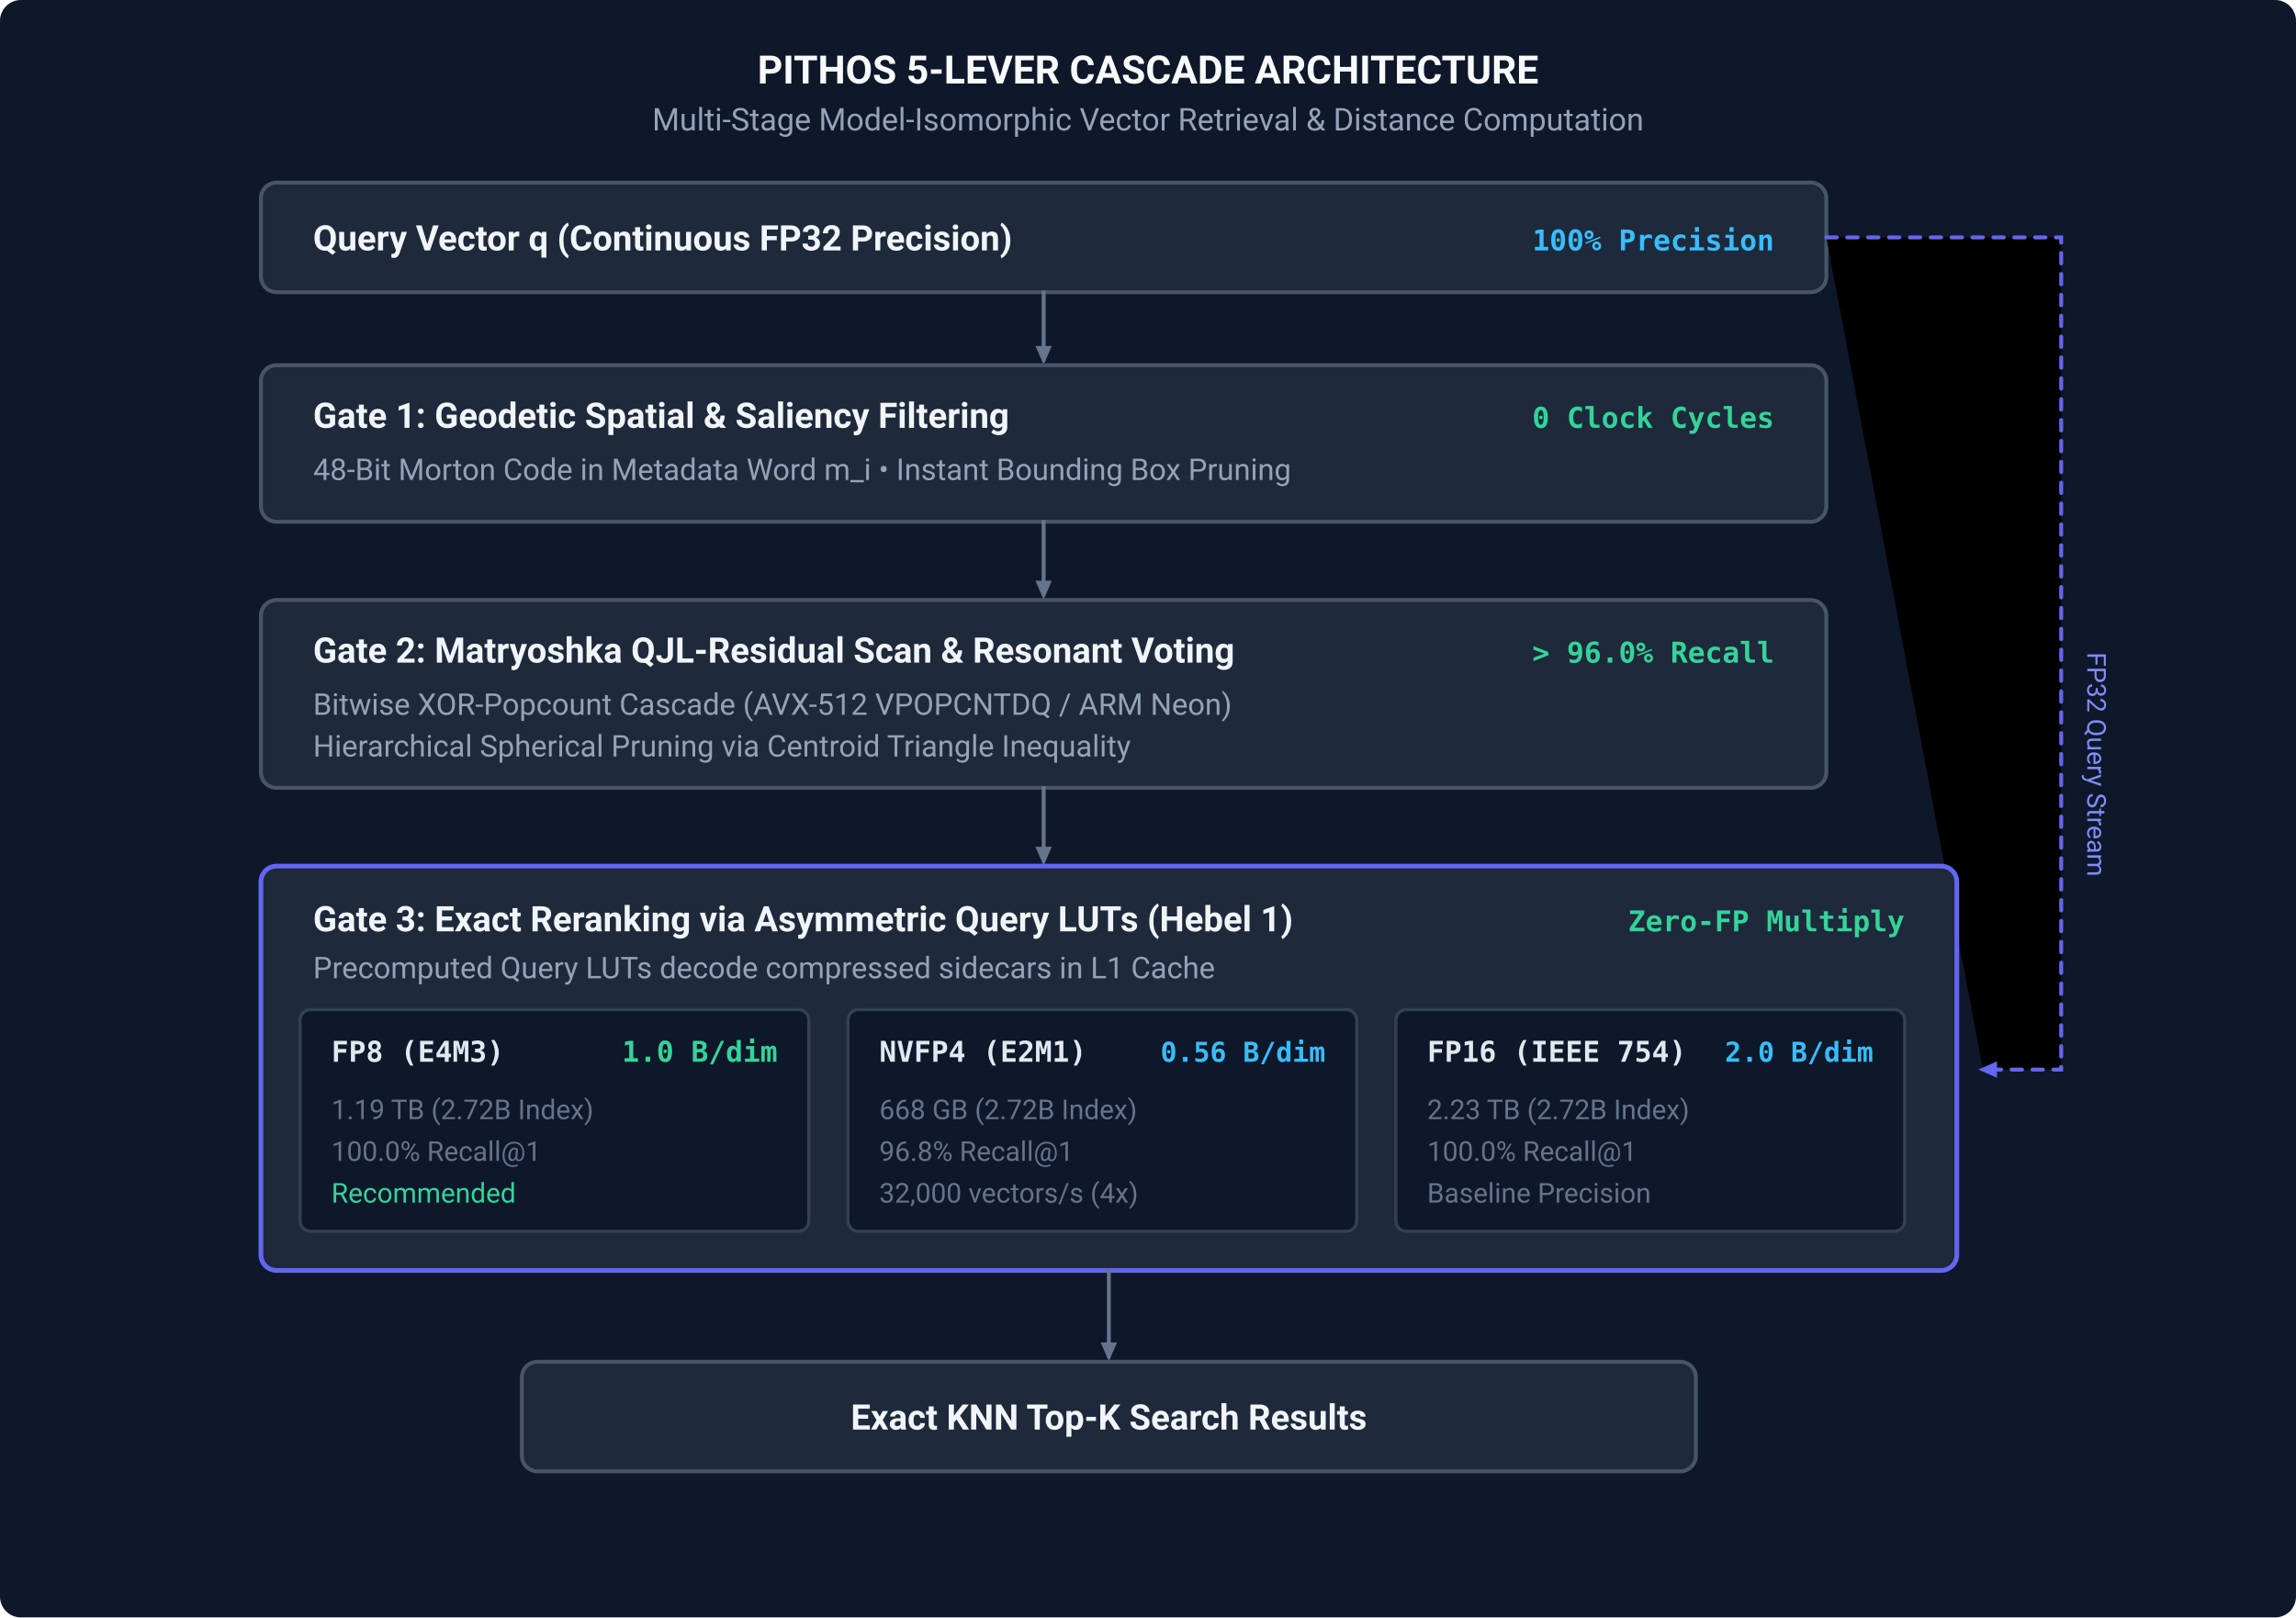
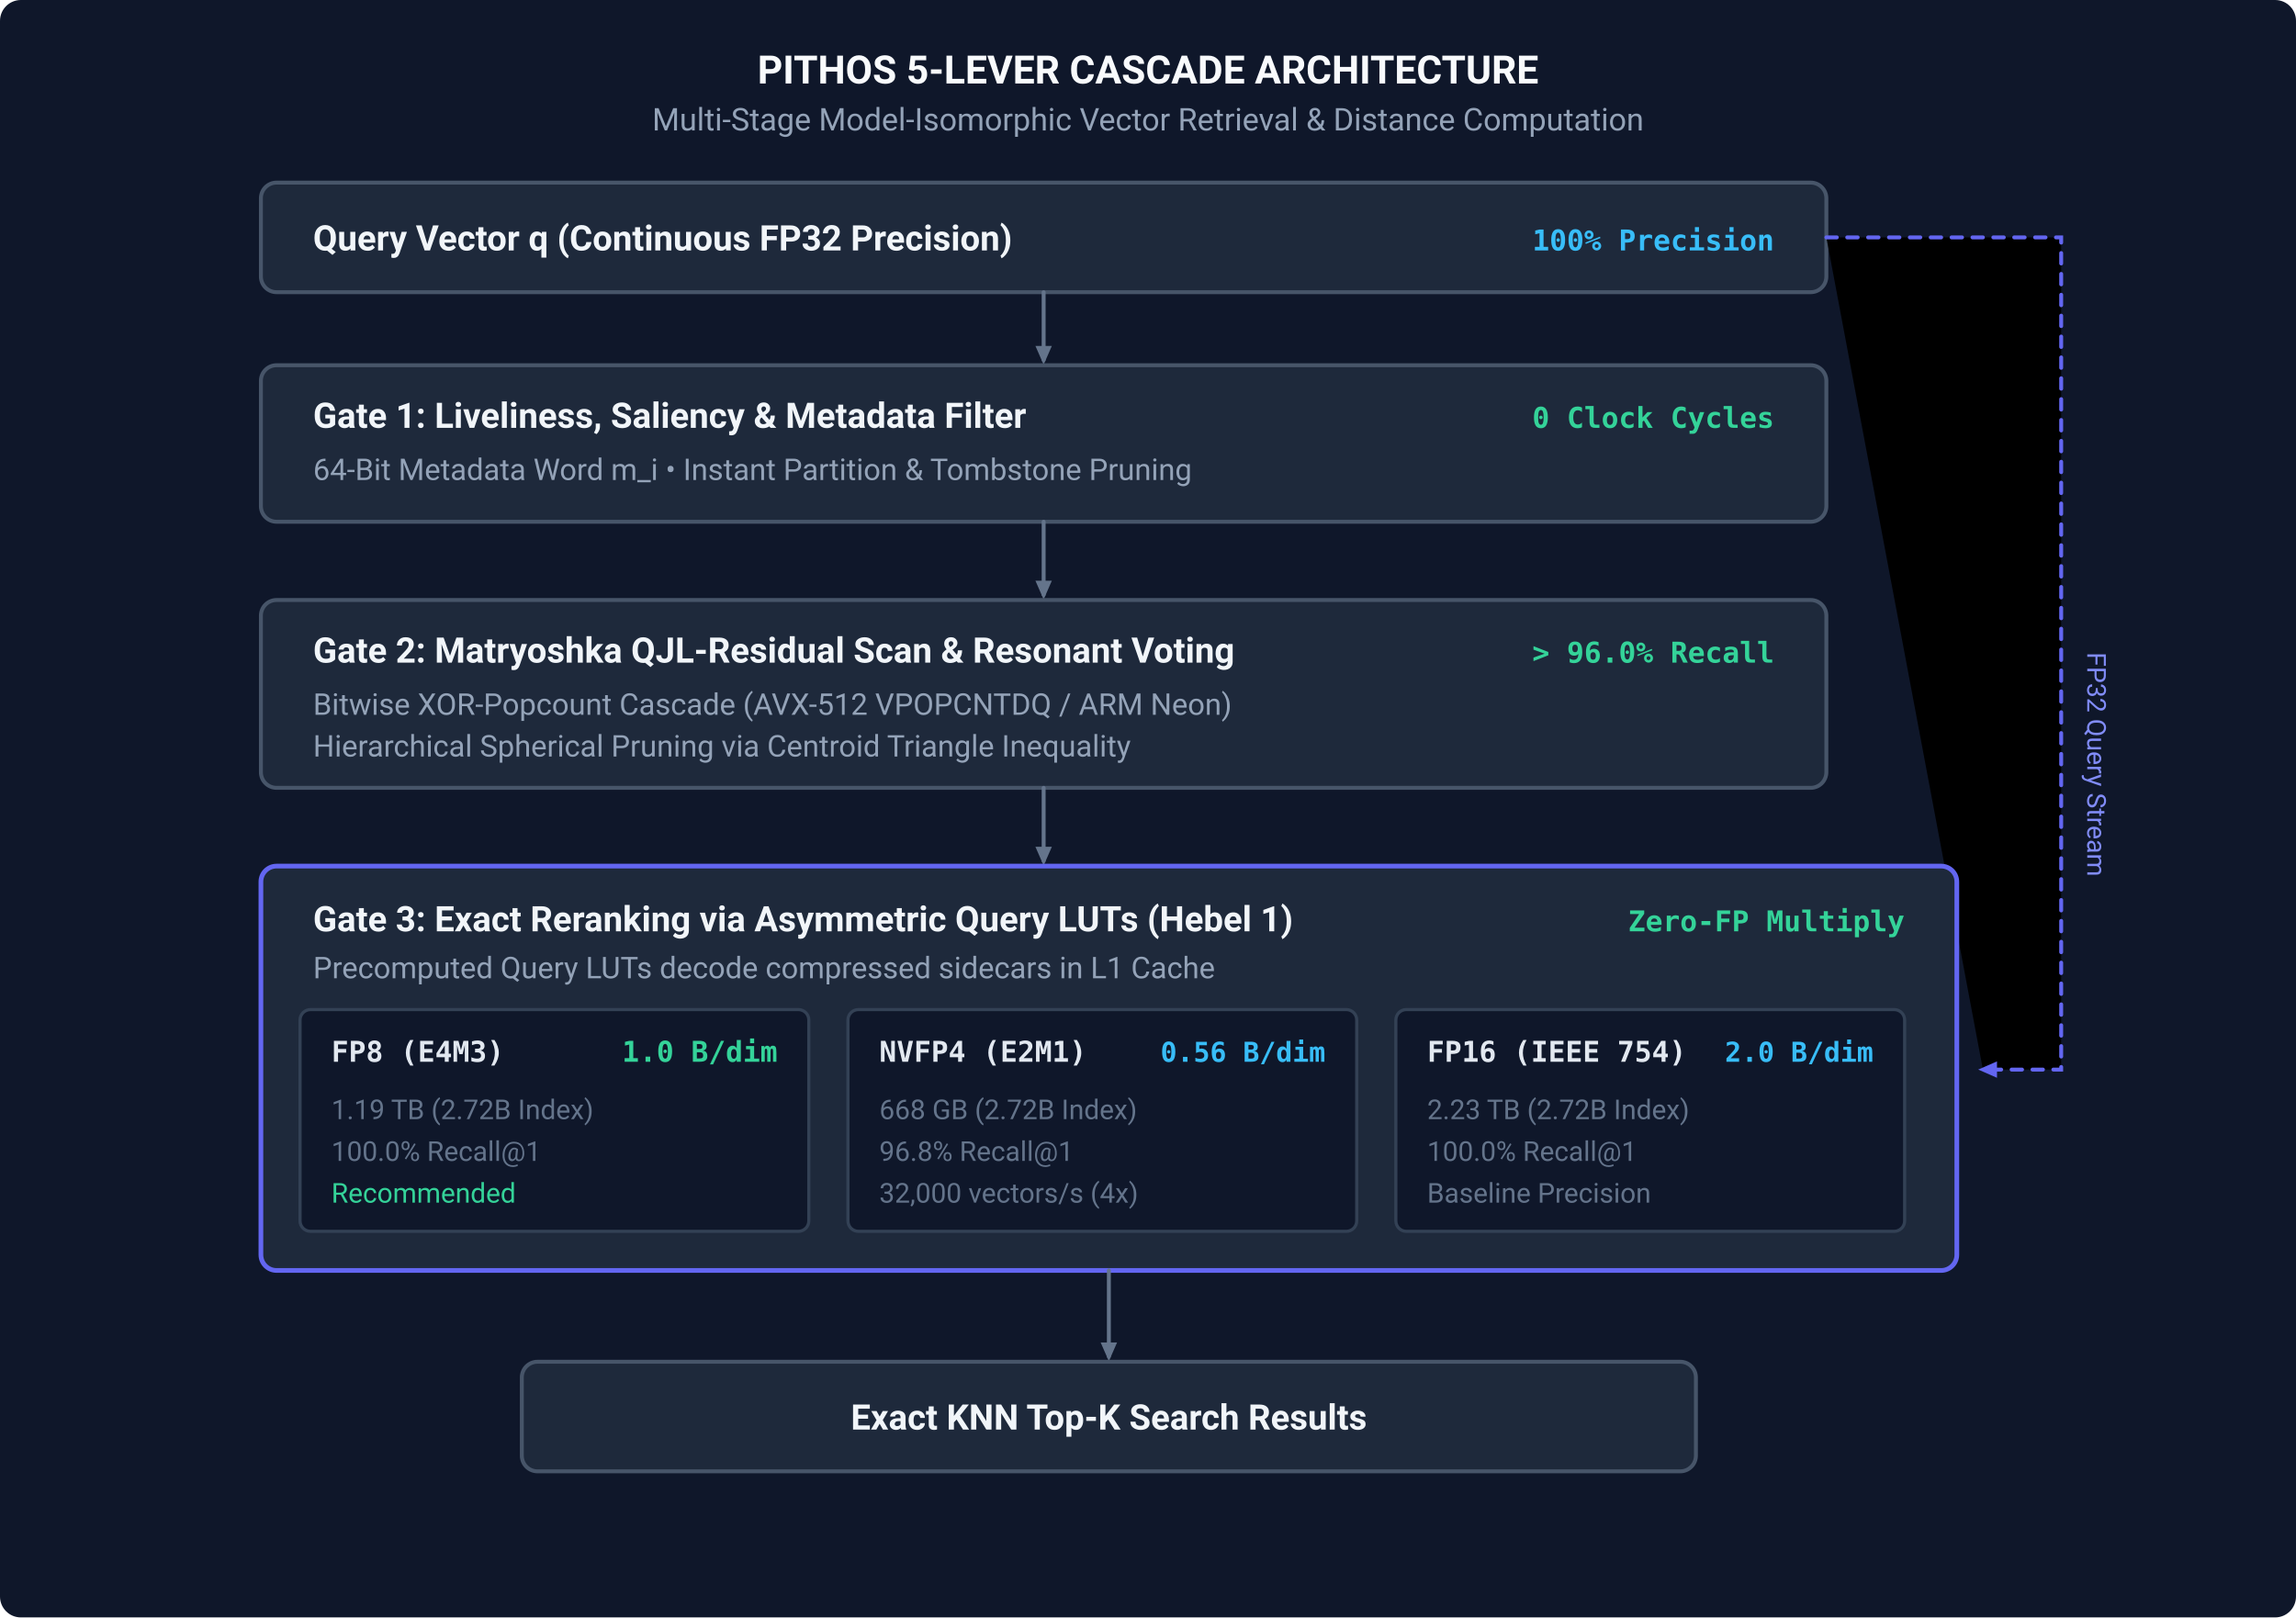
<svg xmlns="http://www.w3.org/2000/svg" viewBox="0 0 880 620" width="100%" height="100%">
  <defs>
    <style>
      .bg { fill: #0f172a; }
      .node-rect { fill: #1e293b; stroke: #475569; stroke-width: 1.5; rx: 6px; }
      .node-active { fill: #1e293b; stroke: #6366f1; stroke-width: 1.8; rx: 6px; }
      .sidecar-rect { fill: #0f172a; stroke: #334155; stroke-width: 1.2; rx: 4px; }
      
      .title-text { font-family: -apple-system, BlinkMacSystemFont, "Segoe UI", Roboto, Inter, sans-serif; font-size: 15px; font-weight: 700; fill: #f8fafc; text-anchor: middle; }
      .subtitle-text { font-family: -apple-system, BlinkMacSystemFont, "Segoe UI", Roboto, Inter, sans-serif; font-size: 12px; fill: #94a3b8; text-anchor: middle; }
      
      .header-text { font-family: -apple-system, BlinkMacSystemFont, "Segoe UI", Roboto, Inter, sans-serif; font-size: 13.5px; font-weight: 600; fill: #f1f5f9; }
      .desc-text { font-family: -apple-system, BlinkMacSystemFont, "Segoe UI", Roboto, Inter, sans-serif; font-size: 11.5px; fill: #94a3b8; }
      .badge-text { font-family: ui-monospace, SFMono-Regular, "JetBrains Mono", Menlo, monospace; font-size: 11px; font-weight: 600; fill: #38bdf8; text-anchor: end; }
      .accent-badge { font-family: ui-monospace, SFMono-Regular, "JetBrains Mono", Menlo, monospace; font-size: 11px; font-weight: 600; fill: #34d399; text-anchor: end; }
      
      .sidecar-title { font-family: ui-monospace, SFMono-Regular, "JetBrains Mono", Menlo, monospace; font-size: 11px; font-weight: 600; fill: #e2e8f0; }
      .sidecar-sub { font-family: -apple-system, BlinkMacSystemFont, "Segoe UI", Roboto, Inter, sans-serif; font-size: 10.5px; fill: #64748b; }
      .sidecar-metric { font-family: ui-monospace, SFMono-Regular, "JetBrains Mono", Menlo, monospace; font-size: 10.5px; font-weight: 600; fill: #38bdf8; text-anchor: end; }
      
      .conn-line { stroke: #64748b; stroke-width: 1.5; stroke-linecap: round; }
      .conn-accent { stroke: #6366f1; stroke-width: 1.5; stroke-dasharray: 4, 4; stroke-linecap: round; }
      .conn-arrow { fill: #64748b; }
      .conn-arrow-accent { fill: #6366f1; }
    </style>
    <marker id="arrow" viewBox="0 0 10 10" refX="6" refY="5" markerWidth="6" markerHeight="6" orient="auto-start-reverse">
      <path d="M 0 1.5 L 8 5 L 0 8.5 z" class="conn-arrow" />
    </marker>
    <marker id="arrow-acc" viewBox="0 0 10 10" refX="6" refY="5" markerWidth="6" markerHeight="6" orient="auto-start-reverse">
      <path d="M 0 1.5 L 8 5 L 0 8.5 z" class="conn-arrow-accent" />
    </marker>
  </defs>
  <rect width="880" height="620" class="bg" rx="8" />
  <text x="440" y="32" class="title-text">PITHOS 5-LEVER CASCADE ARCHITECTURE</text>
  <text x="440" y="50" class="subtitle-text">Multi-Stage Model-Isomorphic Vector Retrieval &amp; Distance Computation</text>
  <g transform="translate(100, 70)">
    <rect width="600" height="42" class="node-rect" />
    <text x="20" y="26" class="header-text">Query Vector q (Continuous FP32 Precision)</text>
    <text x="580" y="26" class="badge-text">100% Precision</text>
  </g>
  <line x1="400" y1="112" x2="400" y2="138" class="conn-line" marker-end="url(#arrow)" />
  <path d="M 700 91 L 790 91 L 790 410 L 760 410" class="conn-accent" marker-end="url(#arrow-acc)" />
  <text x="800" y="250" class="desc-text" transform="rotate(90 800 250)" style="font-size: 10px; fill: #818cf8;">FP32 Query Stream</text>
  <g transform="translate(100, 140)">
    <rect width="600" height="60" class="node-rect" />
-     <text x="20" y="24" class="header-text">Gate 1: Geodetic Spatial &amp; Saliency Filtering</text>
+     <text x="20" y="24" class="header-text">Gate 1: Liveliness, Saliency &amp; Metadata Filter</text>
    <text x="580" y="24" class="accent-badge">0 Clock Cycles</text>
-     <text x="20" y="44" class="desc-text">48-Bit Morton Code in Metadata Word m_i • Instant Bounding Box Pruning</text>
+     <text x="20" y="44" class="desc-text">64-Bit Metadata Word m_i • Instant Partition &amp; Tombstone Pruning</text>
  </g>
  <line x1="400" y1="200" x2="400" y2="228" class="conn-line" marker-end="url(#arrow)" />
  <g transform="translate(100, 230)">
    <rect width="600" height="72" class="node-rect" />
    <text x="20" y="24" class="header-text">Gate 2: Matryoshka QJL-Residual Scan &amp; Resonant Voting</text>
    <text x="580" y="24" class="accent-badge">&gt; 96.0% Recall</text>
    <text x="20" y="44" class="desc-text">Bitwise XOR-Popcount Cascade (AVX-512 VPOPCNTDQ / ARM Neon)</text>
    <text x="20" y="60" class="desc-text">Hierarchical Spherical Pruning via Centroid Triangle Inequality</text>
  </g>
  <line x1="400" y1="302" x2="400" y2="330" class="conn-line" marker-end="url(#arrow)" />
  <g transform="translate(100, 332)">
    <rect width="650" height="155" class="node-active" />
    <text x="20" y="25" class="header-text">Gate 3: Exact Reranking via Asymmetric Query LUTs (Hebel 1)</text>
    <text x="630" y="25" class="accent-badge">Zero-FP Multiply</text>
    <text x="20" y="43" class="desc-text">Precomputed Query LUTs decode compressed sidecars in L1 Cache</text>
    <g transform="translate(15, 55)">
      <rect width="195" height="85" class="sidecar-rect" />
      <text x="12" y="20" class="sidecar-title">FP8 (E4M3)</text>
      <text x="183" y="20" class="accent-badge">1.0 B/dim</text>
      <text x="12" y="42" class="sidecar-sub">1.19 TB (2.72B Index)</text>
      <text x="12" y="58" class="sidecar-sub">100.0% Recall@1</text>
      <text x="12" y="74" class="sidecar-sub" style="fill: #34d399;">Recommended</text>
    </g>
    <g transform="translate(225, 55)">
      <rect width="195" height="85" class="sidecar-rect" />
      <text x="12" y="20" class="sidecar-title">NVFP4 (E2M1)</text>
      <text x="183" y="20" class="sidecar-metric">0.56 B/dim</text>
      <text x="12" y="42" class="sidecar-sub">668 GB (2.72B Index)</text>
      <text x="12" y="58" class="sidecar-sub">96.8% Recall@1</text>
      <text x="12" y="74" class="sidecar-sub">32,000 vectors/s (4x)</text>
    </g>
    <g transform="translate(435, 55)">
      <rect width="195" height="85" class="sidecar-rect" />
      <text x="12" y="20" class="sidecar-title">FP16 (IEEE 754)</text>
      <text x="183" y="20" class="sidecar-metric">2.0 B/dim</text>
      <text x="12" y="42" class="sidecar-sub">2.23 TB (2.72B Index)</text>
      <text x="12" y="58" class="sidecar-sub">100.0% Recall@1</text>
      <text x="12" y="74" class="sidecar-sub">Baseline Precision</text>
    </g>
  </g>
  <line x1="425" y1="487" x2="425" y2="520" class="conn-line" marker-end="url(#arrow)" />
  <g transform="translate(200, 522)">
    <rect width="450" height="42" class="node-rect" />
    <text x="225" y="26" class="header-text" text-anchor="middle">Exact KNN Top-K Search Results</text>
  </g>
</svg>
